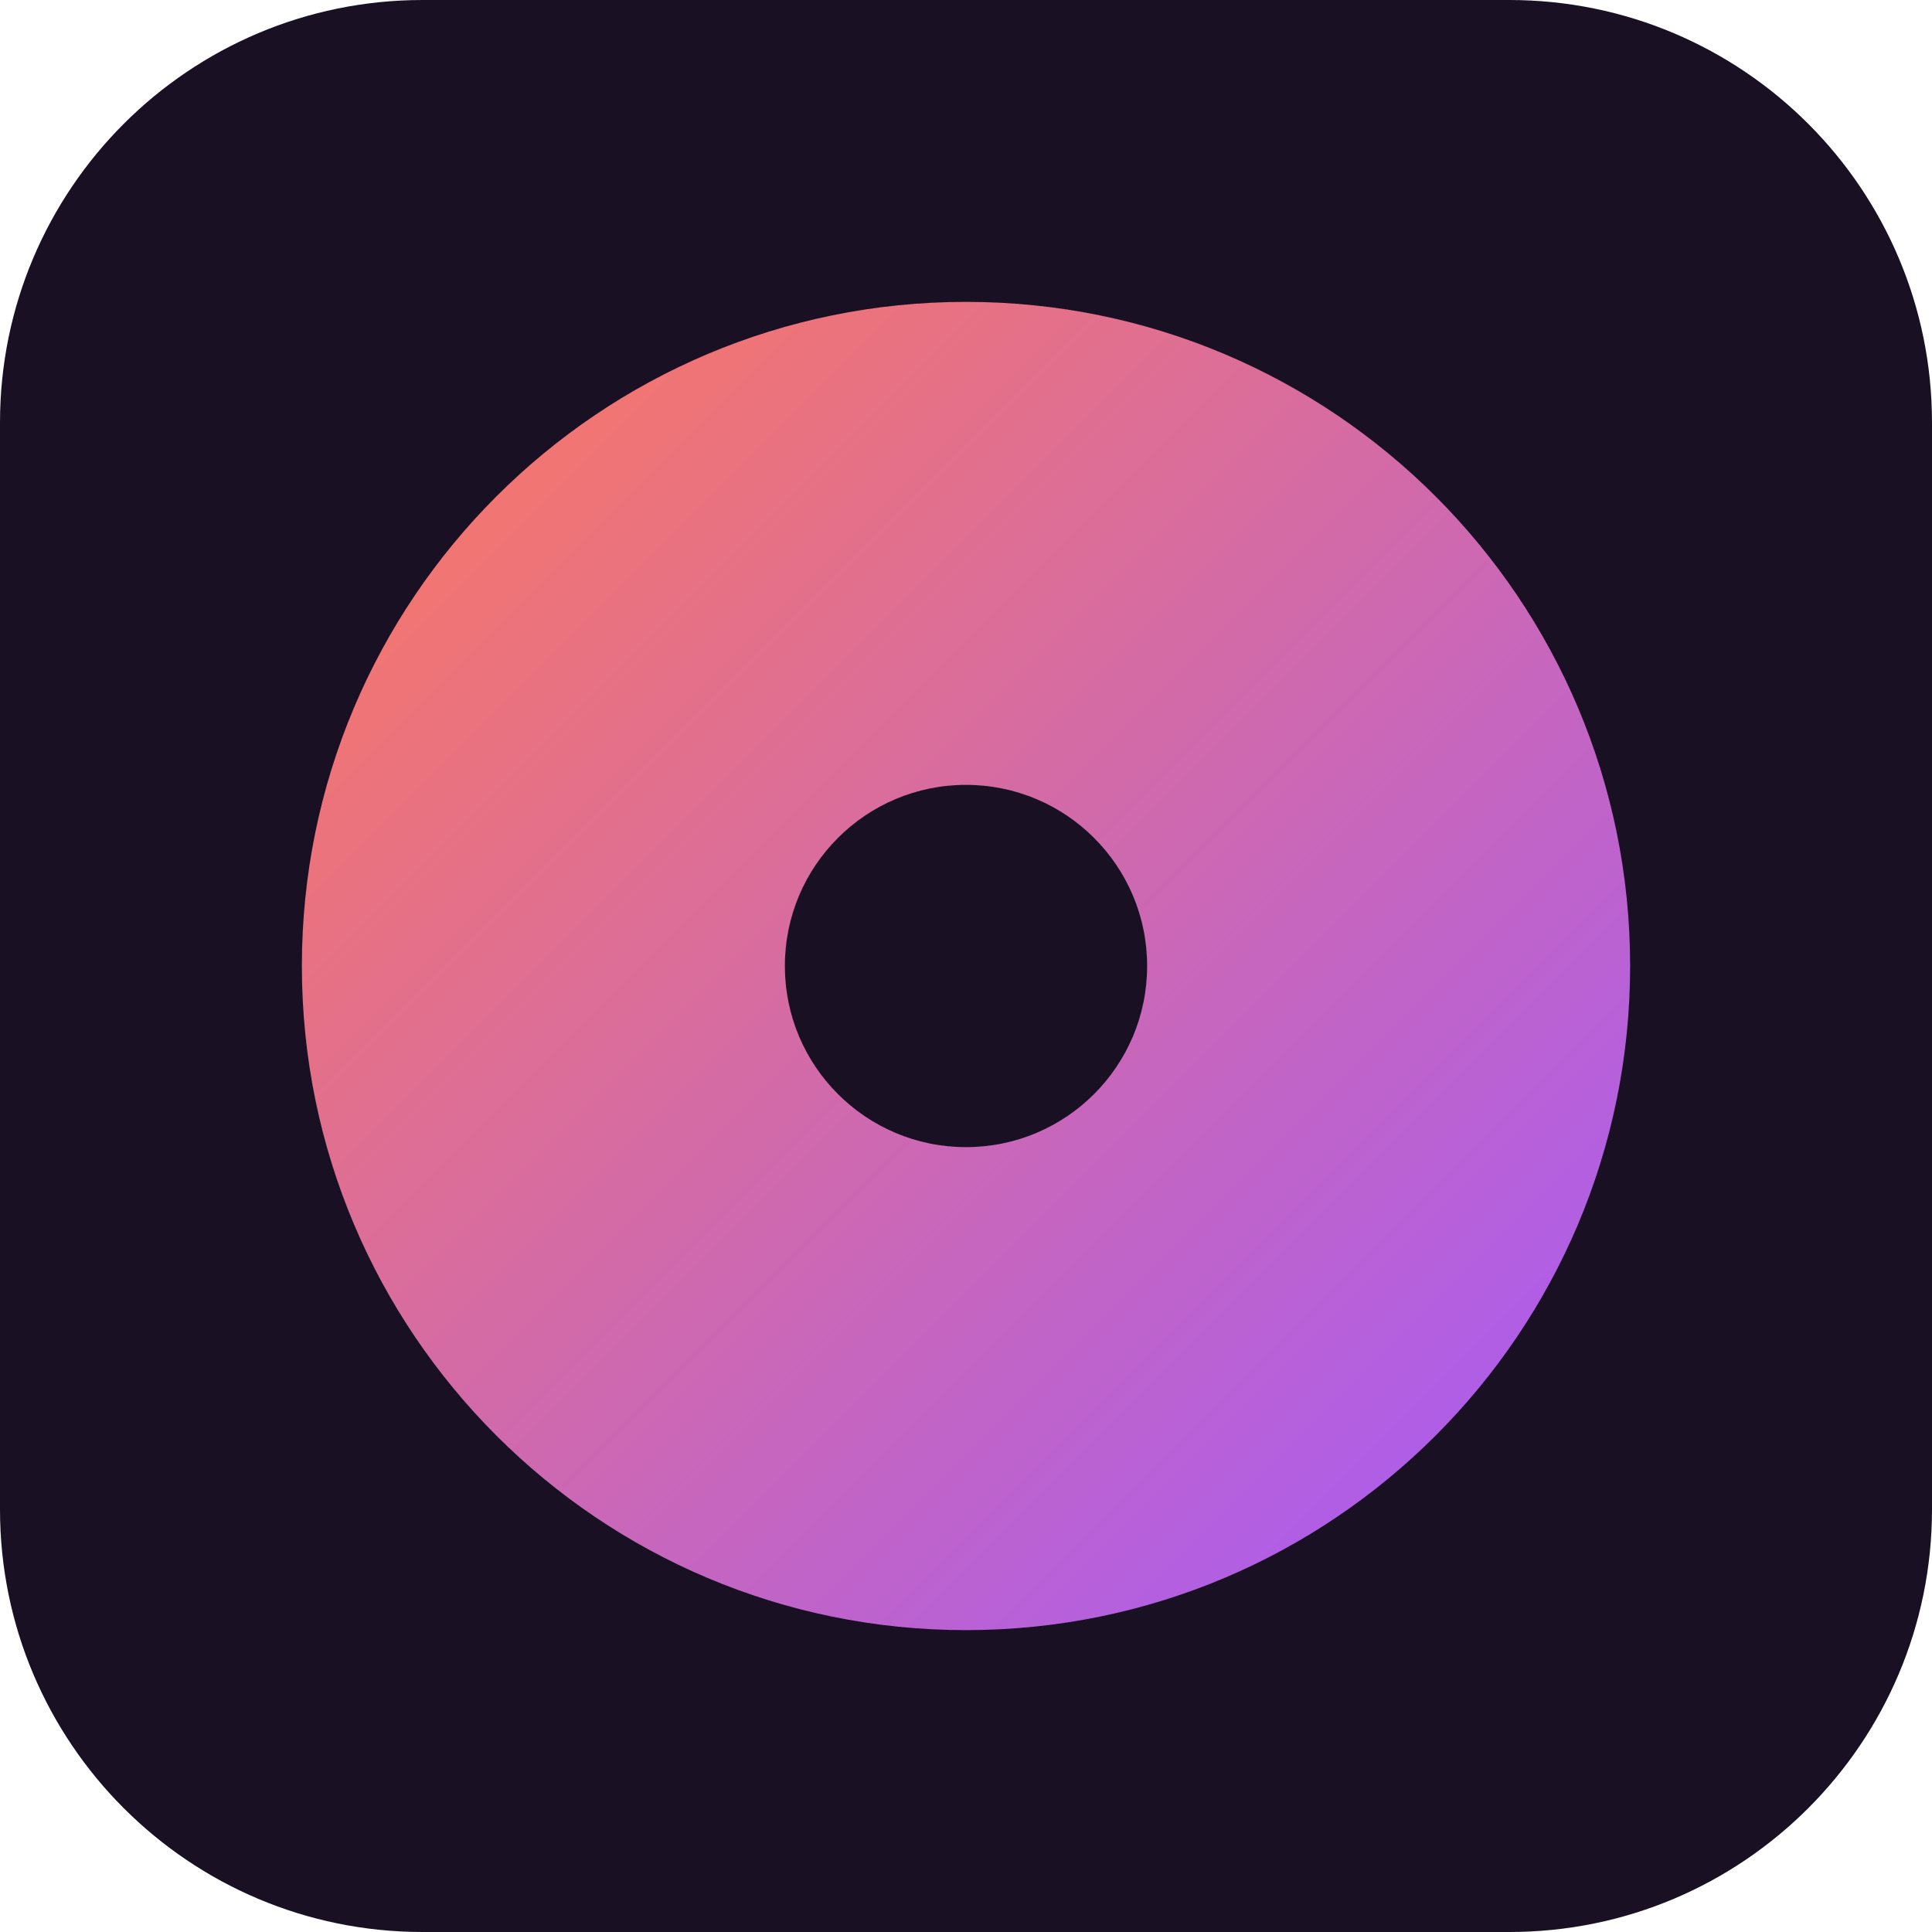
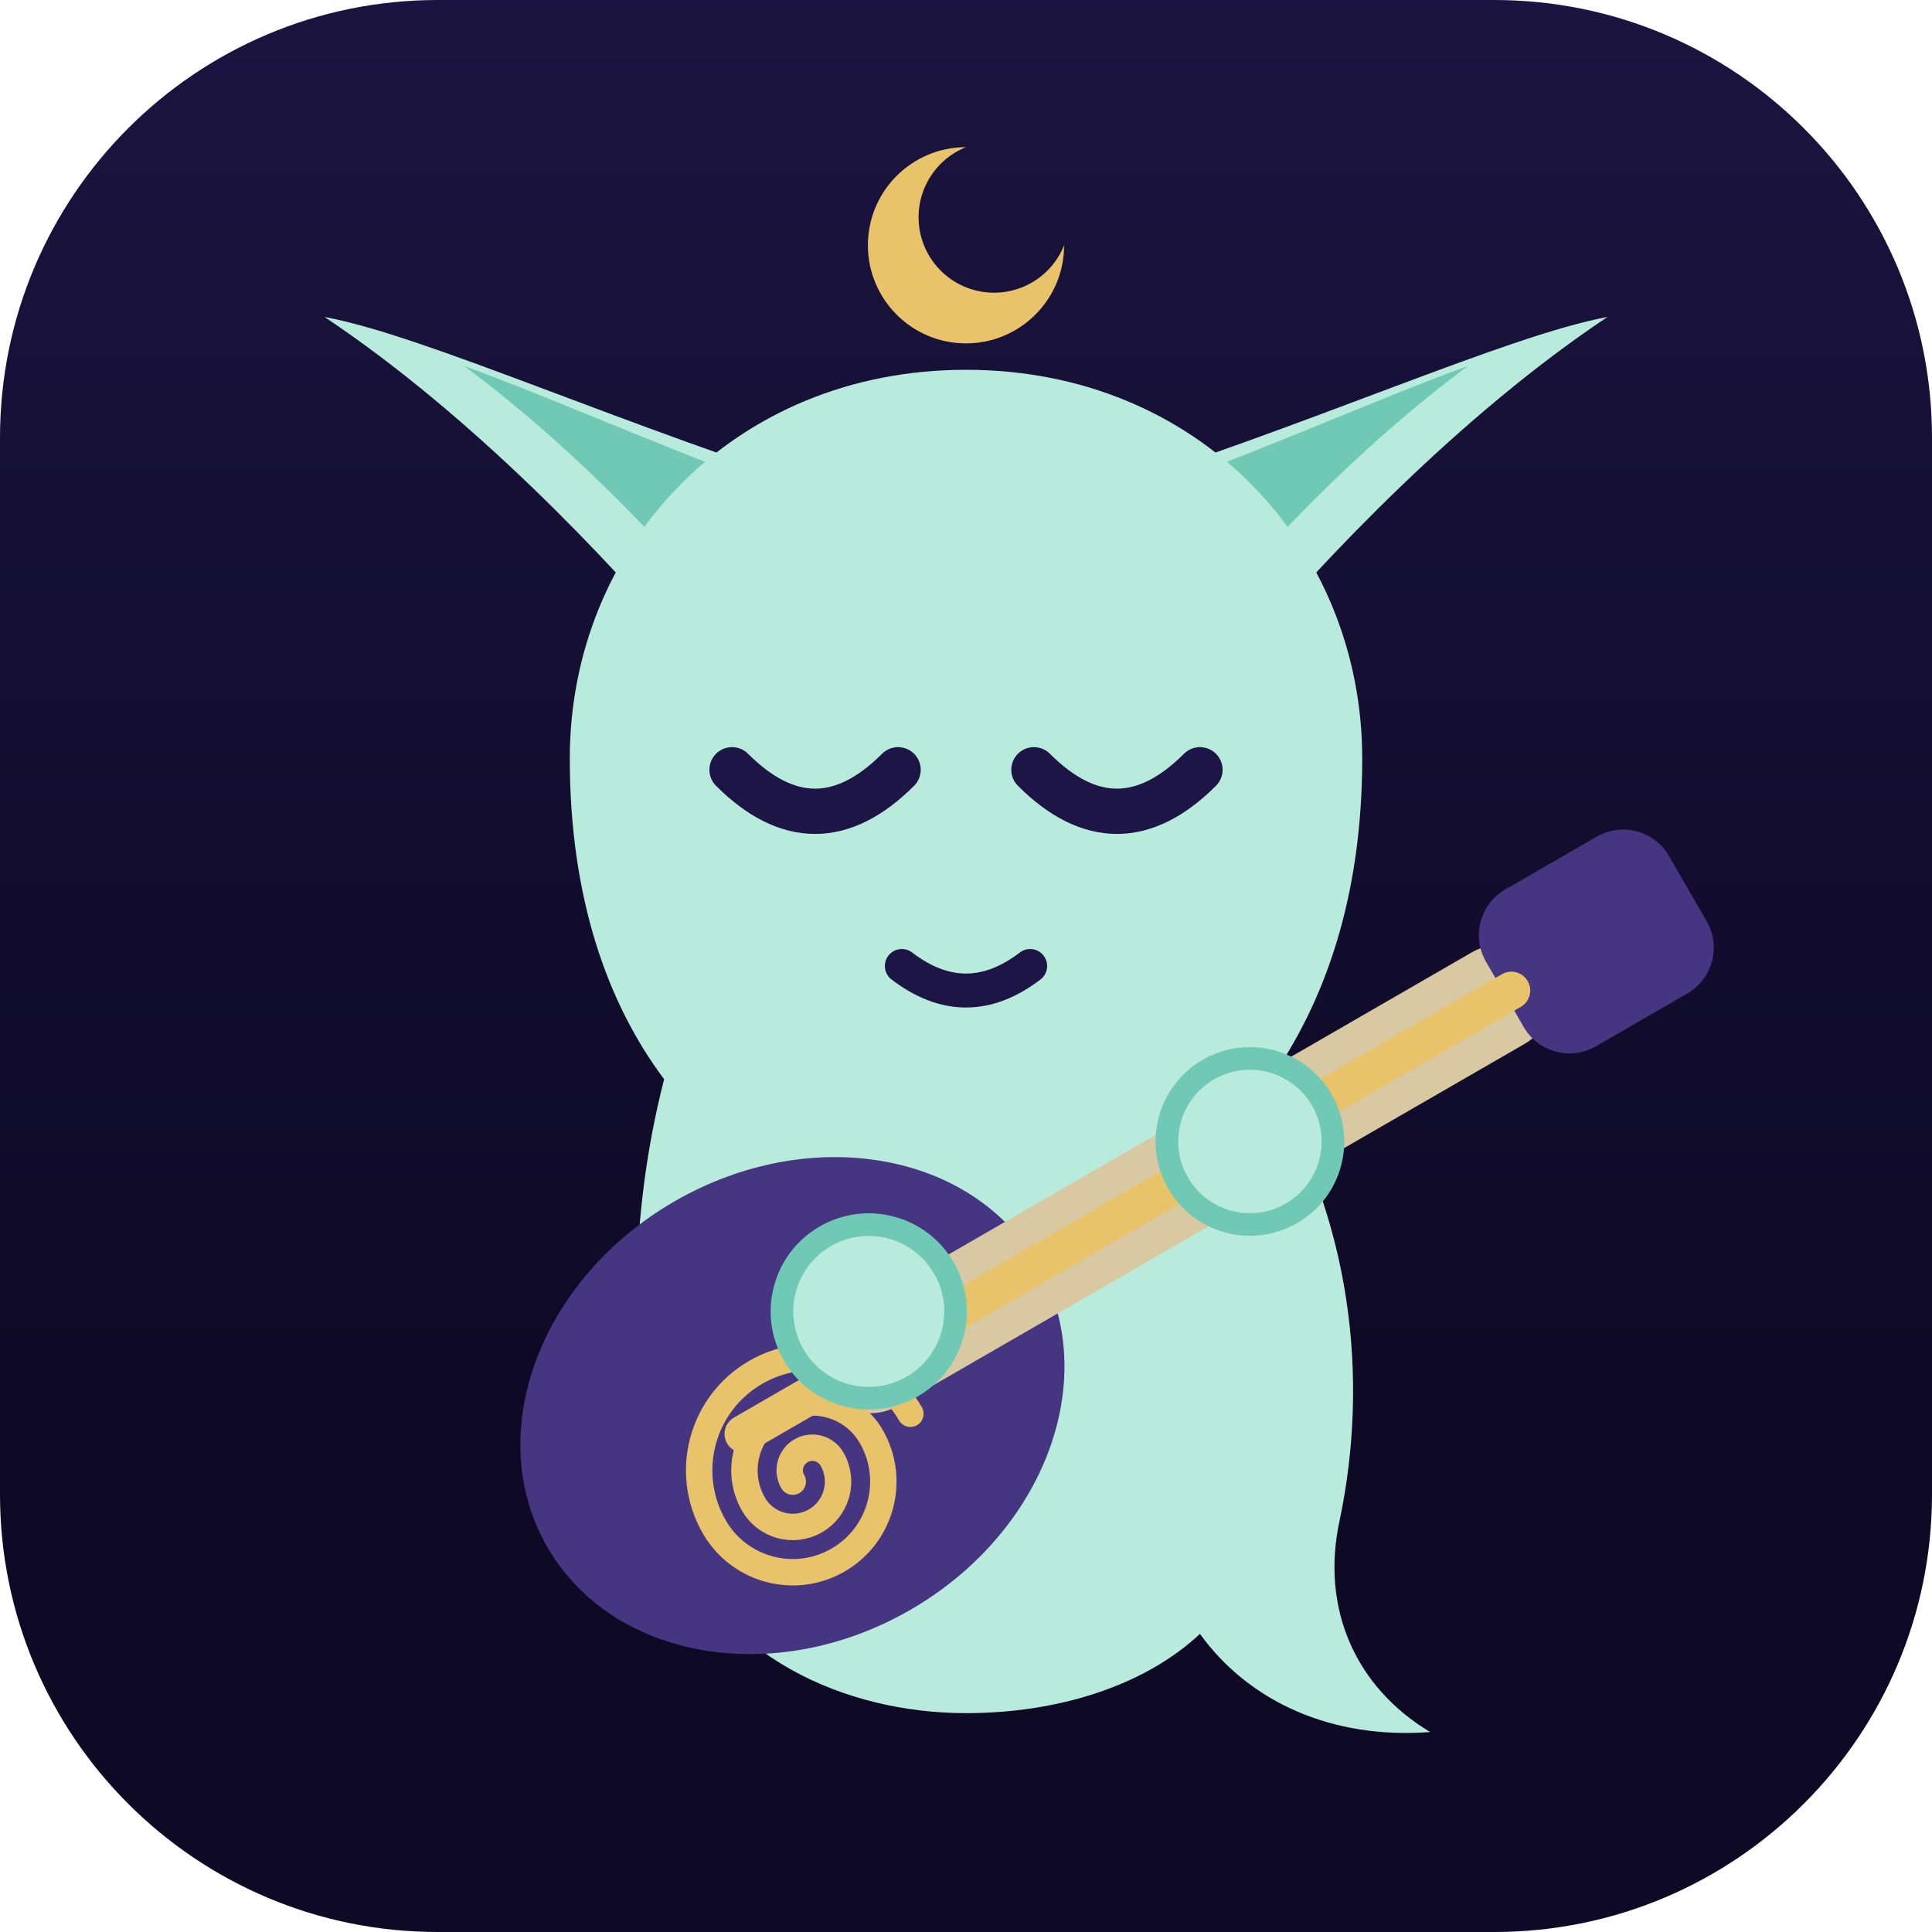
- <svg xmlns="http://www.w3.org/2000/svg" viewBox="0 0 32 32">
+ <svg xmlns="http://www.w3.org/2000/svg" viewBox="0 0 1024 1024">
  <defs>
-     <linearGradient id="g" x1="0" y1="0" x2="1" y2="1">
-       <stop offset="0%" stop-color="#ff7a59" />
-       <stop offset="100%" stop-color="#a259ff" />
+     <linearGradient id="bg" x1="0.5" y1="0" x2="0.5" y2="0.7">
+       <stop offset="0%" stop-color="#1B1440" />
+       <stop offset="100%" stop-color="#0E0A26" />
    </linearGradient>
+     <clipPath id="squircle">
+       <rect width="1024" height="1024" rx="232" />
+     </clipPath>
  </defs>
-   <rect width="32" height="32" rx="7" fill="#1a1024" />
-   <circle cx="16" cy="16" r="11" fill="url(#g)" />
-   <circle cx="16" cy="16" r="3" fill="#1a1024" />
+   <g clip-path="url(#squircle)">
+     <rect width="1024" height="1024" fill="url(#bg)" />
+     <g id="moon">
+       <path d="M 512 78                A 52 52 0 1 0 564 130                A 40 40 0 1 1 512 78 Z" fill="#E8C36A" />
+     </g>
+     <g id="spirit">
+       <path d="M 366 348                C 322 296 250 220 172 168                C 226 178 330 226 452 264                C 420 292 392 320 366 348 Z" fill="#B9EBDD" />
+       <path d="M 658 348                C 702 296 774 220 852 168                C 798 178 694 226 572 264                C 604 292 632 320 658 348 Z" fill="#B9EBDD" />
+       <path d="M 380 322 C 348 284 300 234 246 194 C 296 212 366 244 442 270 Z" fill="#6FC9B4" />
+       <path d="M 644 322 C 676 284 724 234 778 194 C 728 212 658 244 582 270 Z" fill="#6FC9B4" />
+       <path d="M 512 196                C 388 196 302 290 302 402                C 302 476 322 532 352 572                C 332 650 332 736 356 812                C 380 878 448 908 512 908                C 560 908 606 894 636 866                C 662 902 706 922 758 918                C 718 894 700 852 710 806                C 726 730 716 646 672 574                C 702 532 722 476 722 402                C 722 290 636 196 512 196 Z" fill="#B9EBDD" />
+     </g>
+     <g id="face">
+       <path d="M 388 408 Q 432 452 476 408" stroke="#1E1547" stroke-width="24" stroke-linecap="round" fill="none" />
+       <path d="M 548 408 Q 592 452 636 408" stroke="#1E1547" stroke-width="24" stroke-linecap="round" fill="none" />
+       <path d="M 478 512 Q 512 538 546 512" stroke="#1E1547" stroke-width="18" stroke-linecap="round" fill="none" />
+     </g>
+     <g id="guitar" transform="rotate(-30 420 745)">
+       <ellipse cx="420" cy="745" rx="150" ry="125" fill="#463581" />
+       <rect x="440" y="717" width="440" height="56" rx="28" fill="#D9C9A3" />
+       <rect x="856" y="697" width="112" height="96" rx="28" fill="#463581" />
+       <rect x="380" y="735" width="490" height="20" rx="10" fill="#E8C36A" />
+       <path d="M 400 780                a 12 12 0 0 1 24 0                a 24 24 0 0 1 -48 0                a 36 36 0 0 1 72 0                a 48 48 0 0 1 -96 0                a 60 60 0 0 1 120 0" stroke="#E8C36A" stroke-width="14" fill="none" stroke-linecap="round" />
+       <circle cx="700" cy="745" r="44" fill="#B9EBDD" stroke="#6FC9B4" stroke-width="12" />
+       <circle cx="480" cy="722" r="46" fill="#B9EBDD" stroke="#6FC9B4" stroke-width="12" />
+     </g>
+   </g>
</svg>
